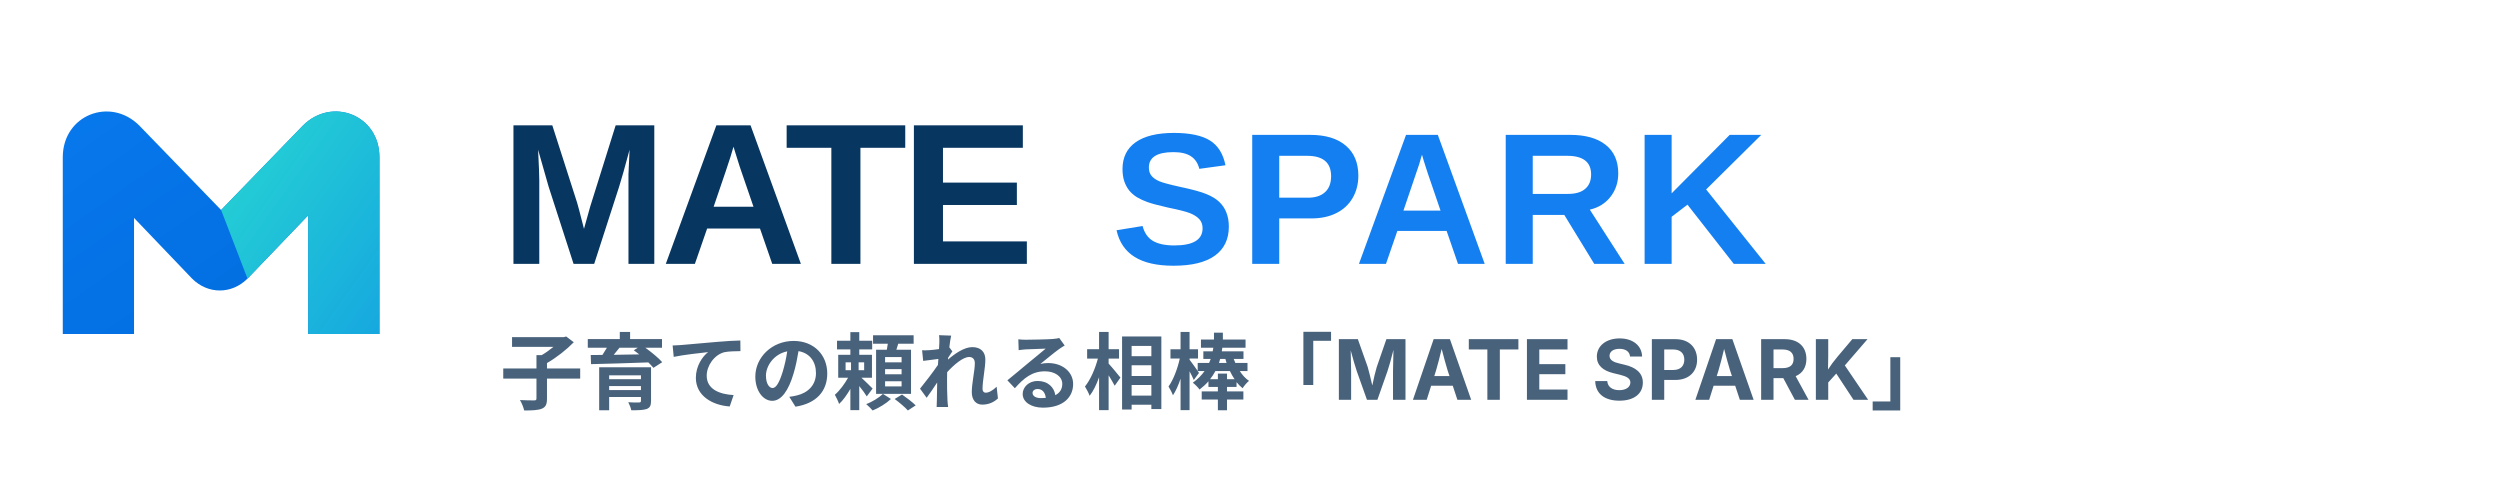
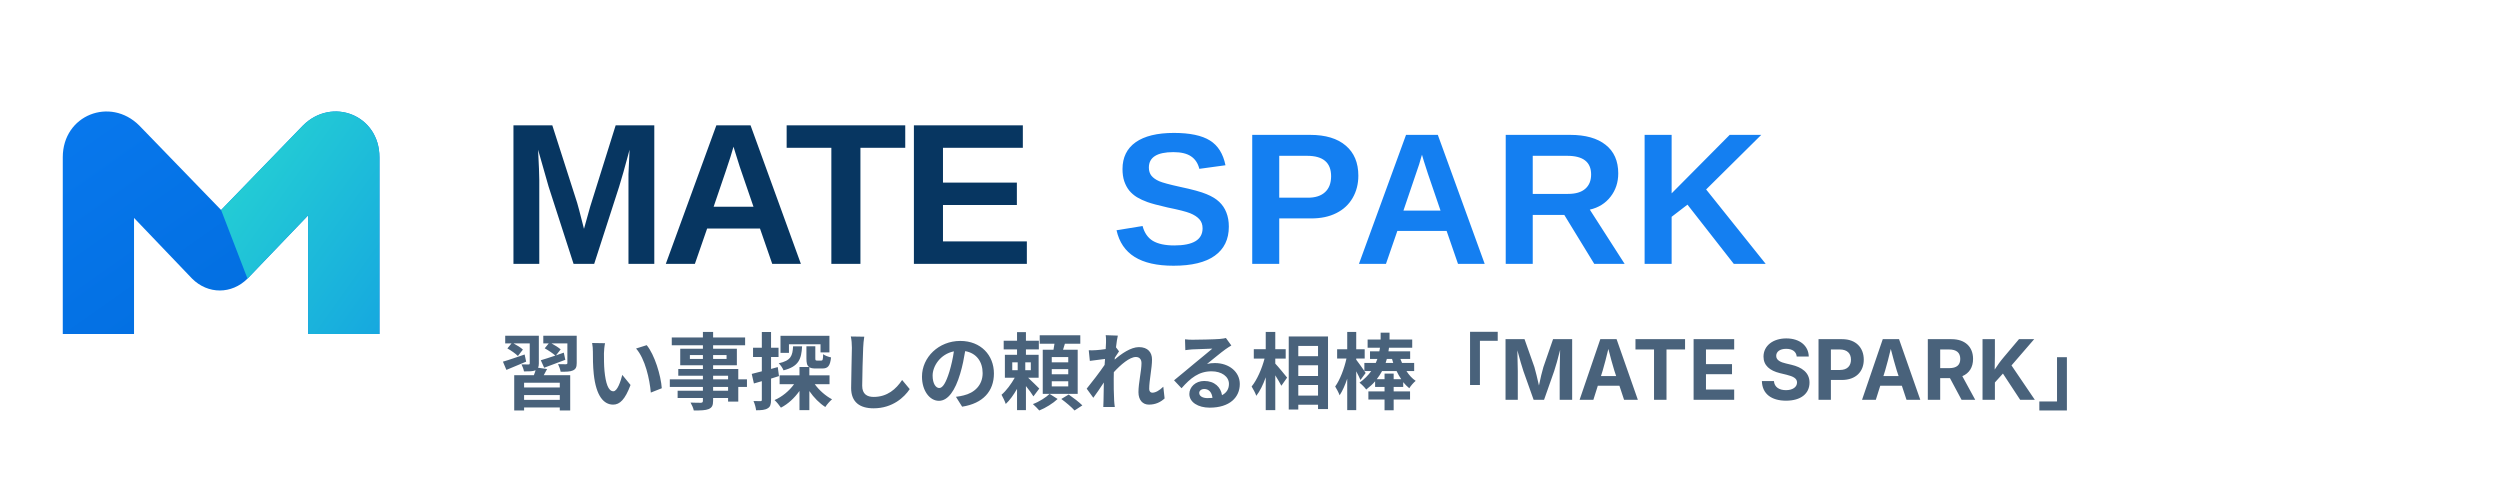
- <svg xmlns="http://www.w3.org/2000/svg" viewBox="0 0 360 70" role="img" aria-label="MATE SPARK｜子育ての頼れる相棒「MATE SPARK」">
+ <svg xmlns="http://www.w3.org/2000/svg" viewBox="0 0 360 70" role="img" aria-label="MATE SPARK｜習い事探しの頼れる相棒「MATE SPARK」">
  <defs>
    <linearGradient id="g1" x1="0" y1="0" x2="1" y2="1">
      <stop stop-color="#0878ed" />
      <stop offset="1" stop-color="#006bdc" />
    </linearGradient>
    <linearGradient id="g2" x1="0" y1="0" x2="1" y2="1">
      <stop stop-color="#27d6d2" />
      <stop offset="1" stop-color="#16a8df" />
    </linearGradient>
  </defs>
  <g id="mate-shared">
    <g transform="translate(6 12) scale(.38)">
      <path d="M8 95V28C8 12 26 5 37 16l31 32 31-32c11-11 29-4 29 12v67h-27V50L78 74c-6 6-15 6-21 0L35 51v44z" fill="url(#g1)" />
      <path d="M68 48l31-32c11-11 29-4 29 12v67h-27V50L78 74z" fill="url(#g2)" />
    </g>
    <text x="72" y="38" fill="#073661" font-family="Arial,Helvetica,sans-serif" font-weight="900" font-size="29" letter-spacing="-1">MATE</text>
  </g>
  <text x="160" y="38" fill="#147ff1" font-family="Arial,Helvetica,sans-serif" font-weight="700" font-size="27" letter-spacing=".5">SPARK</text>
-   <text x="72" y="58" fill="#49627b" font-family="-apple-system,BlinkMacSystemFont,'Hiragino Kaku Gothic ProN','Yu Gothic',sans-serif" font-weight="700" font-size="12">子育ての頼れる相棒「MATE SPARK」</text>
+   <text x="72" y="58" fill="#49627b" font-family="-apple-system,BlinkMacSystemFont,'Hiragino Kaku Gothic ProN','Yu Gothic',sans-serif" font-weight="700" font-size="12">習い事探しの頼れる相棒「MATE SPARK」</text>
</svg>
